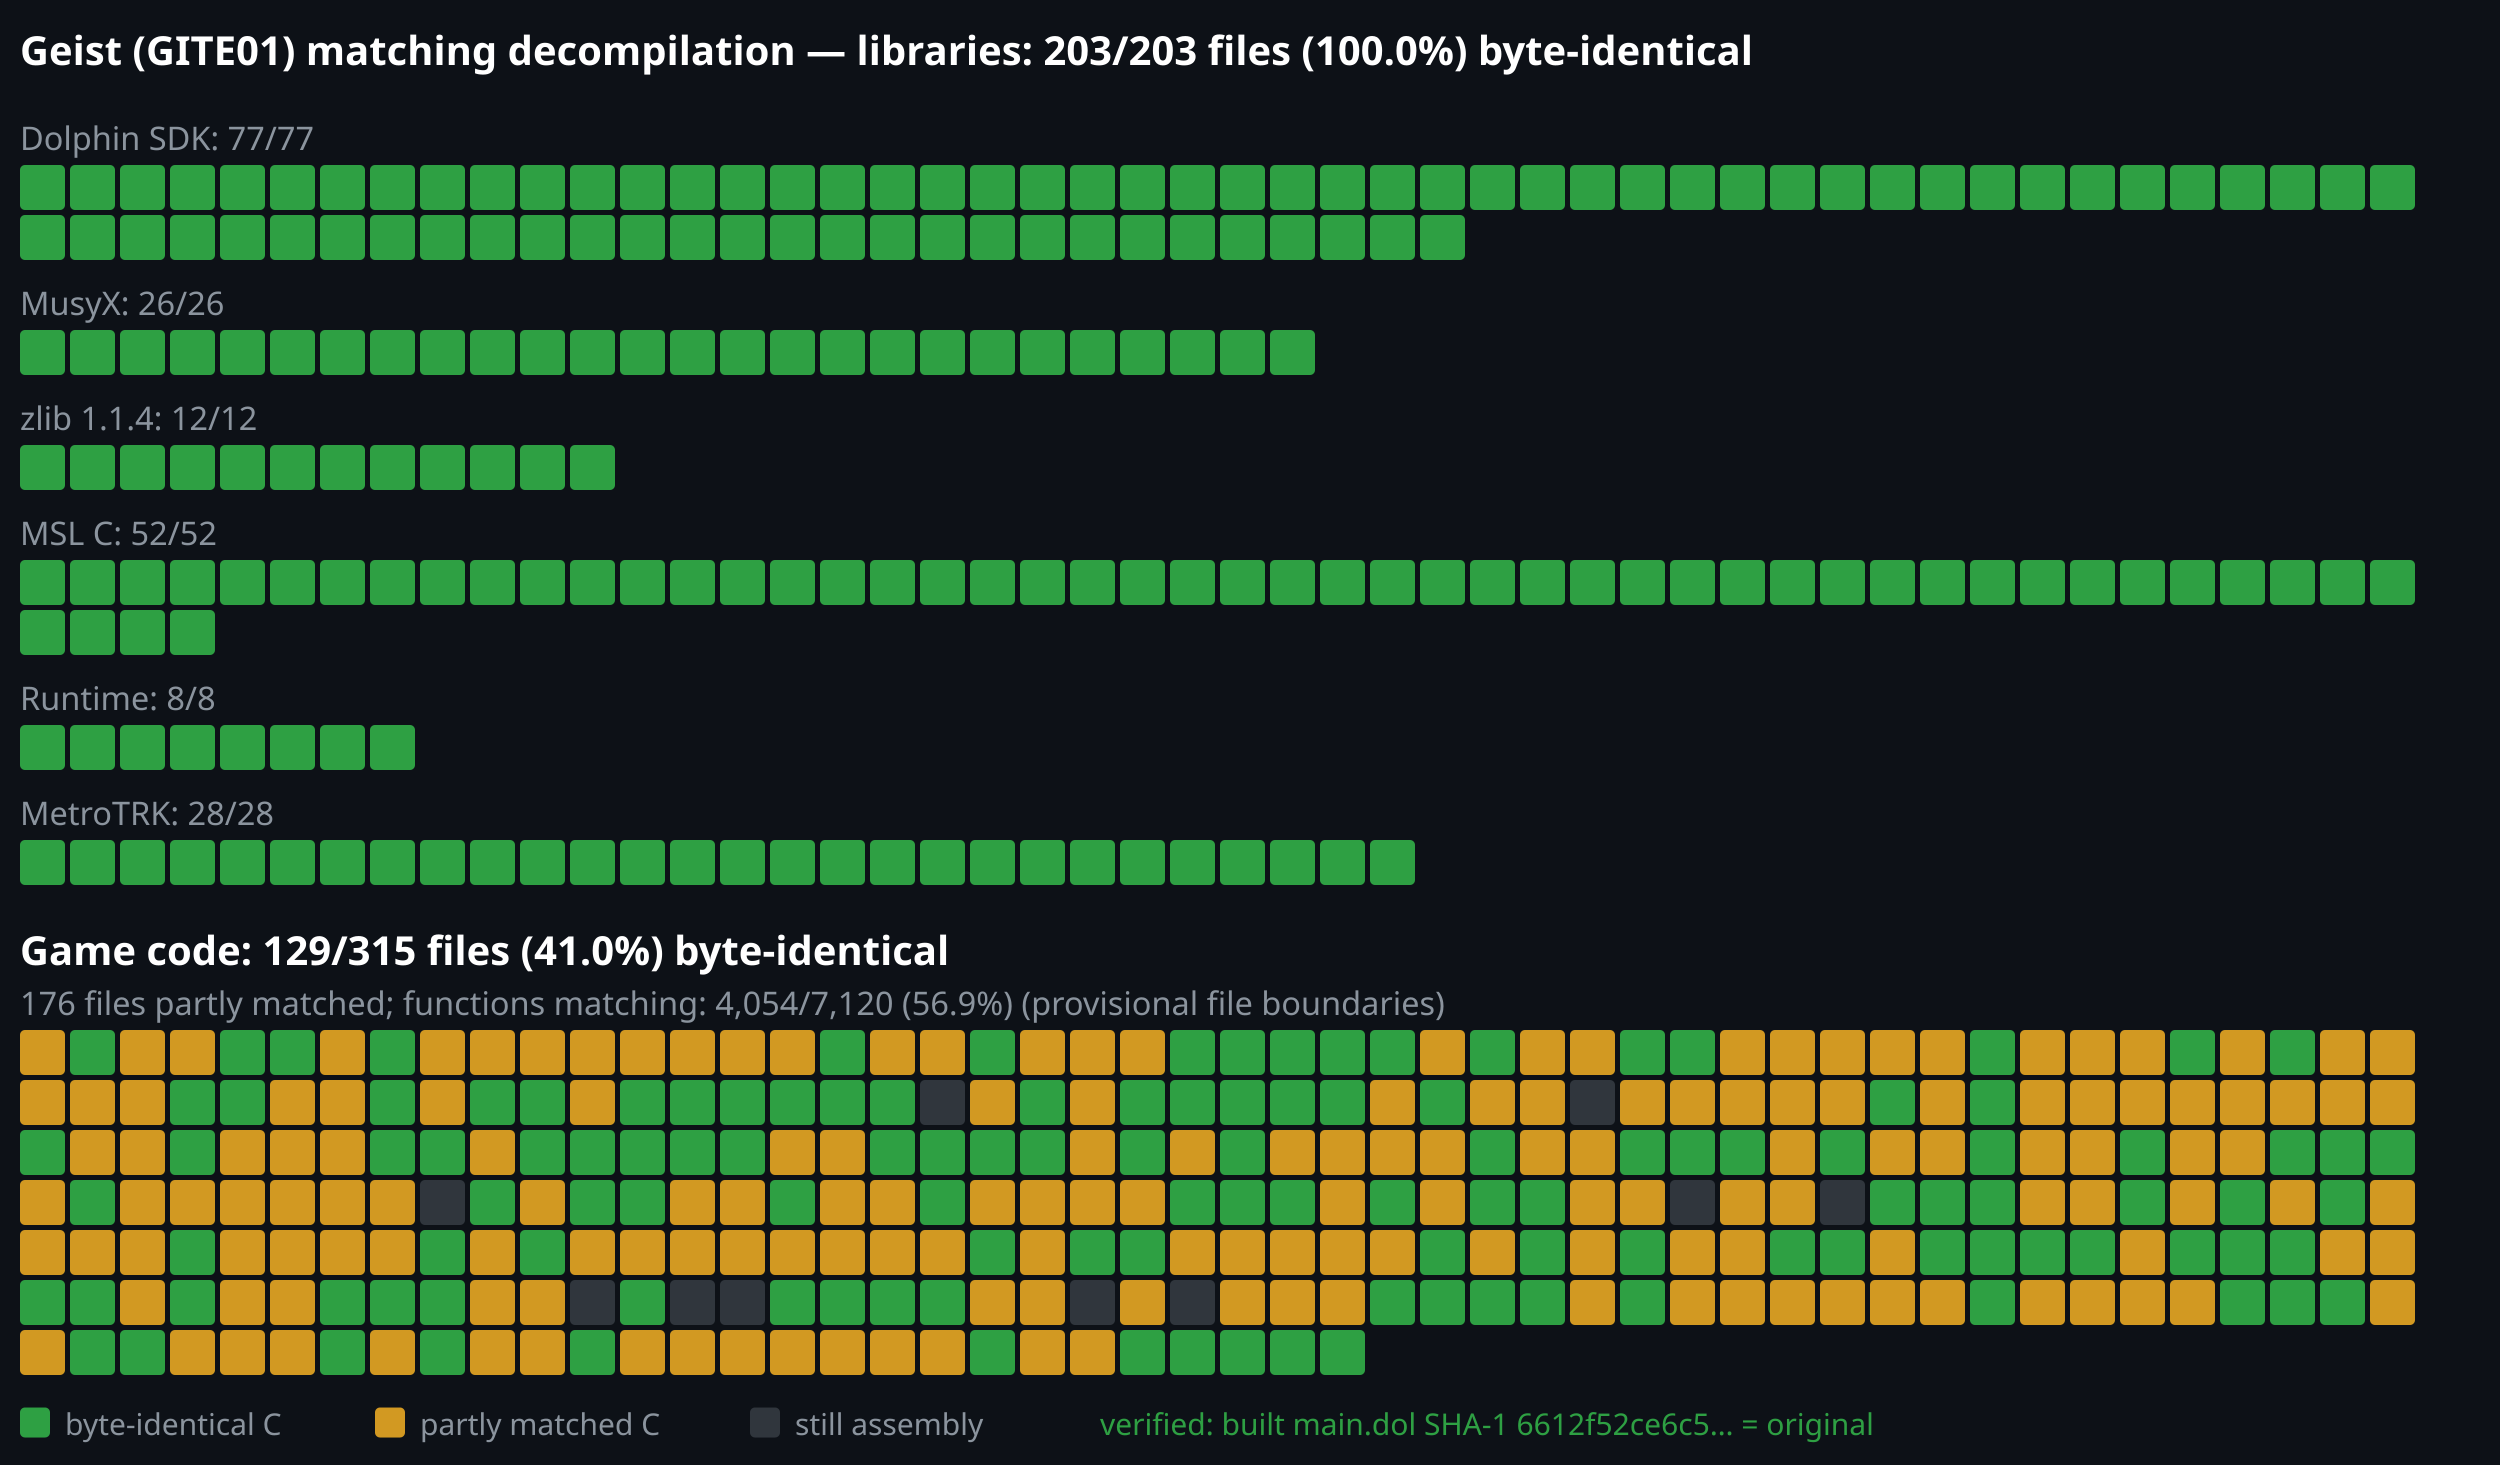
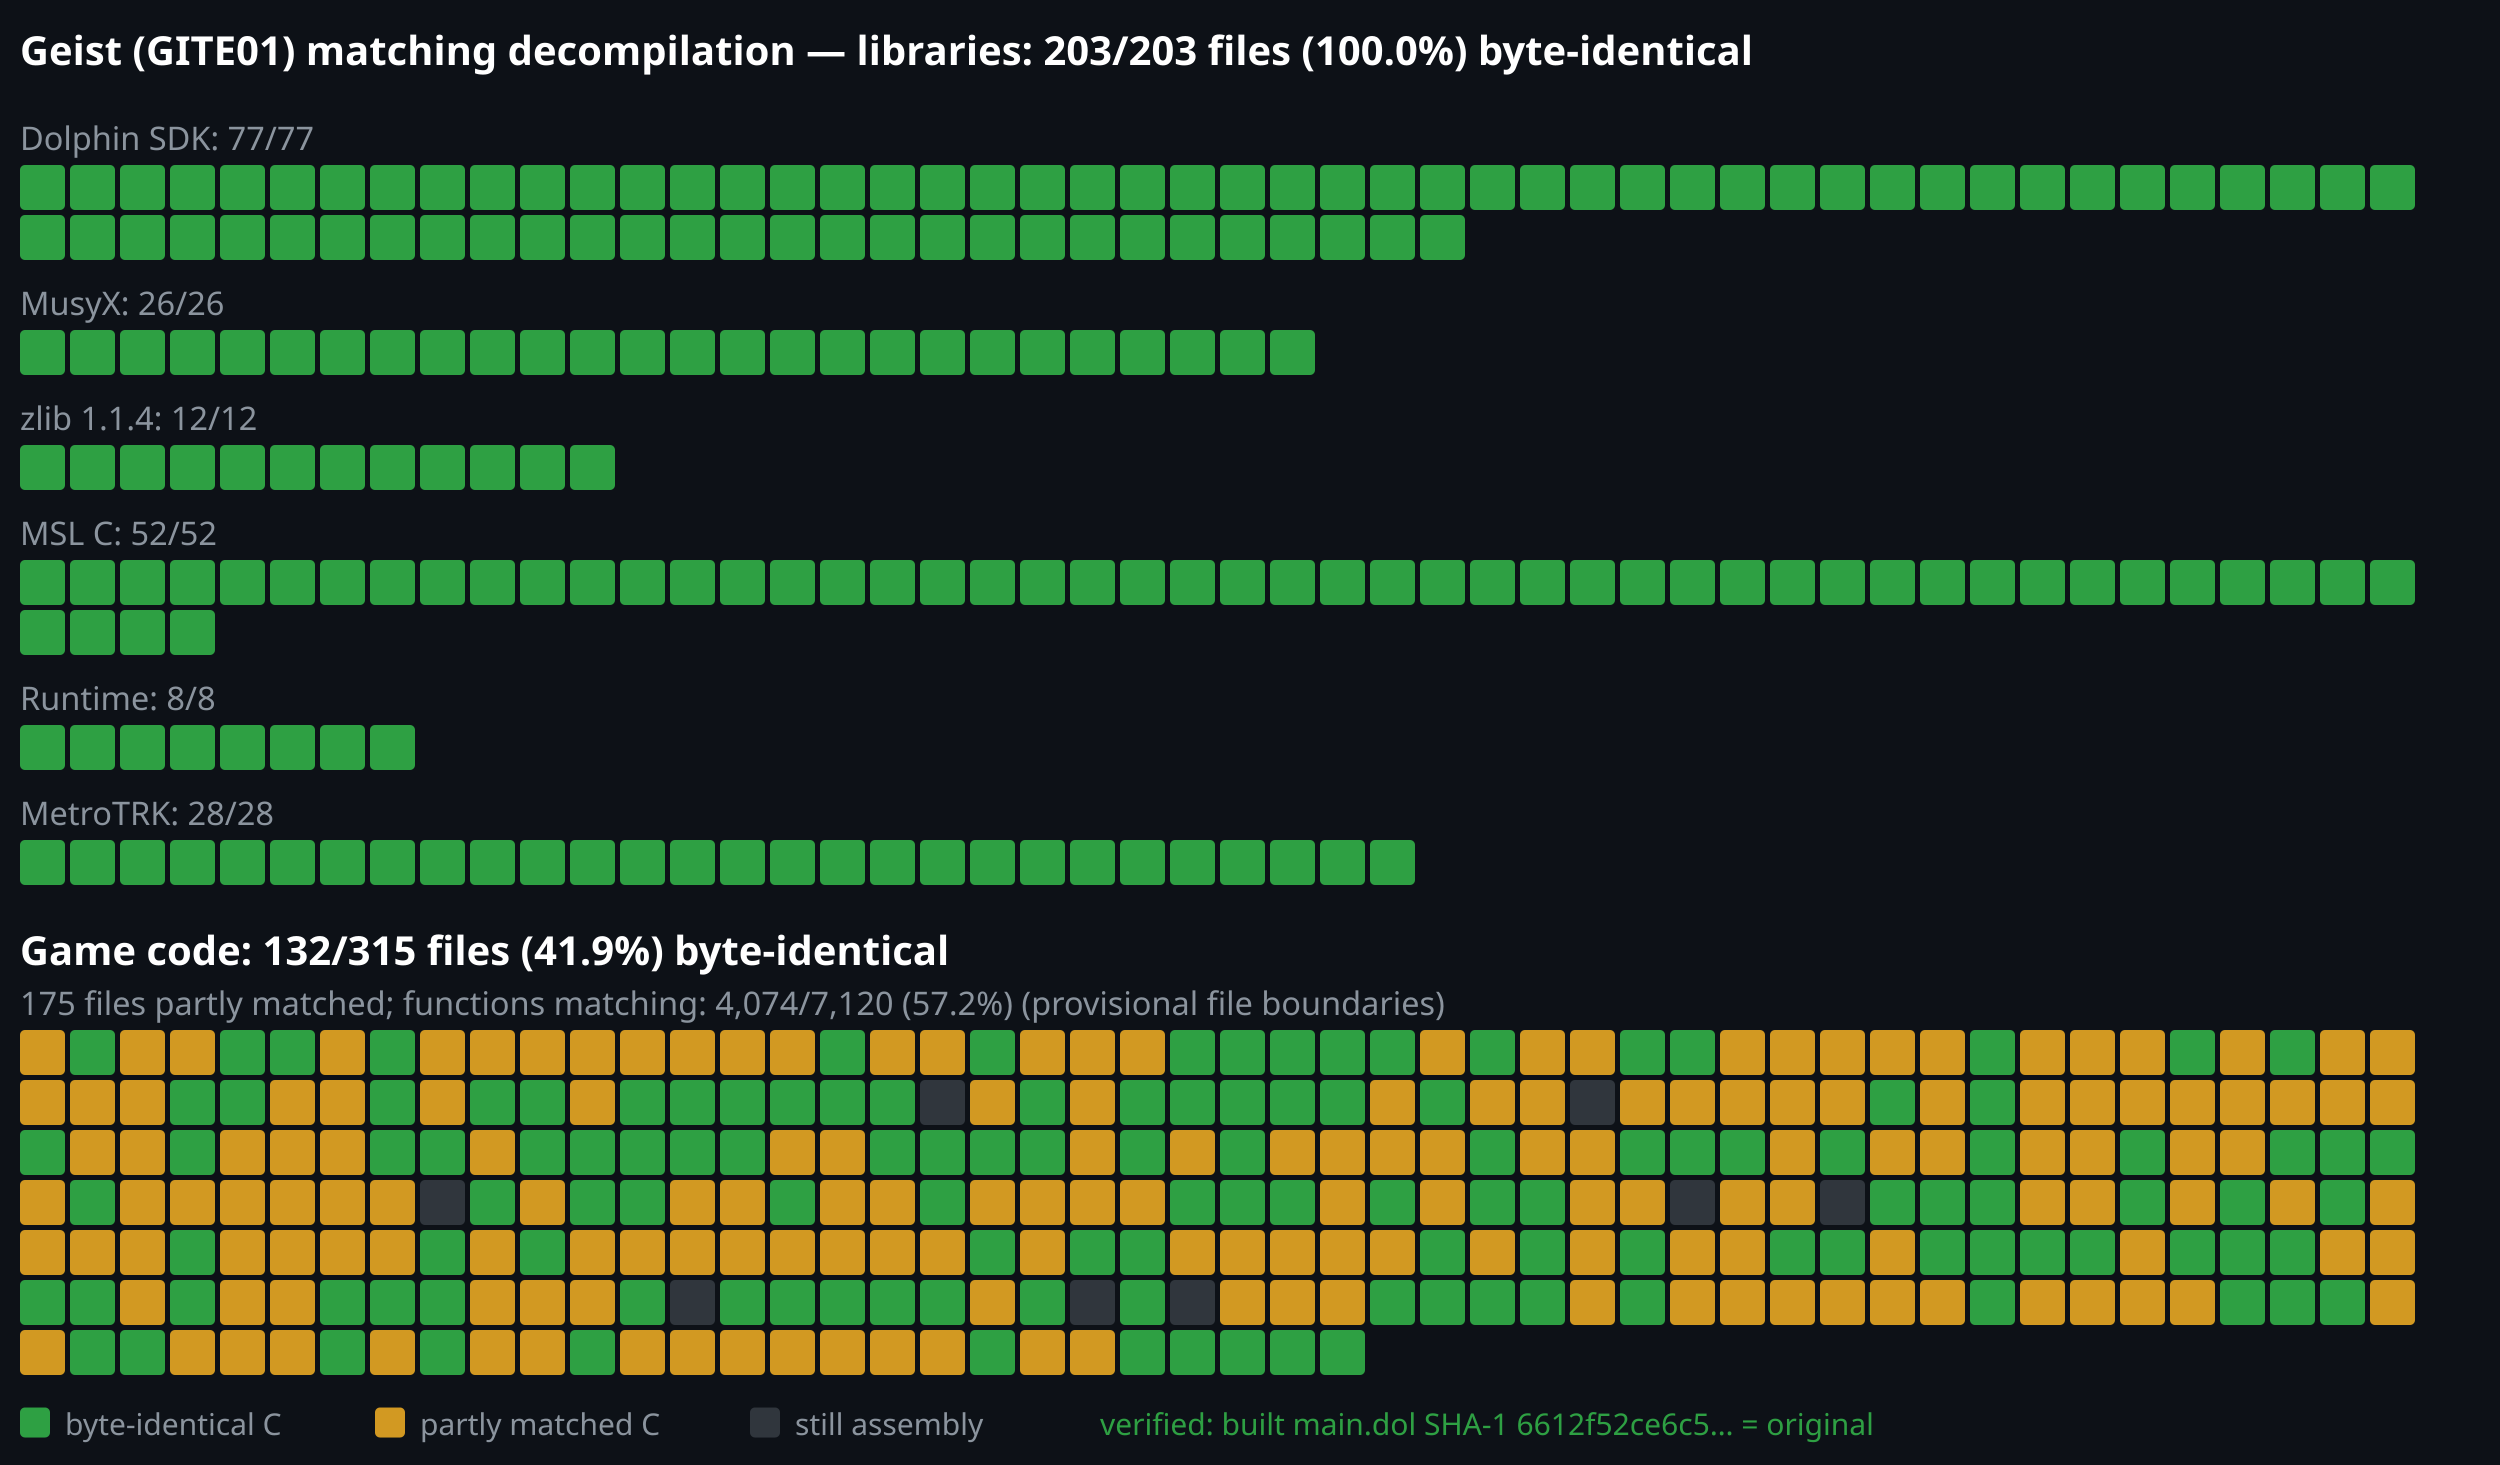
<svg xmlns="http://www.w3.org/2000/svg" viewBox="0 0 1000 586" width="1000" height="586">
  <rect width="1000" height="586" fill="#0d1117" />
  <text x="8" y="26" font-family="sans-serif" font-size="16" font-weight="bold" fill="#ffffff">Geist (GITE01) matching decompilation — libraries: 203/203 files (100.0%) byte-identical</text>
  <text x="8" y="60" font-family="sans-serif" font-size="13" font-weight="normal" fill="#8b949e">Dolphin SDK: 77/77</text>
  <rect x="8" y="66" width="18" height="18" rx="2" fill="#2ea043" />
  <rect x="28" y="66" width="18" height="18" rx="2" fill="#2ea043" />
  <rect x="48" y="66" width="18" height="18" rx="2" fill="#2ea043" />
  <rect x="68" y="66" width="18" height="18" rx="2" fill="#2ea043" />
  <rect x="88" y="66" width="18" height="18" rx="2" fill="#2ea043" />
  <rect x="108" y="66" width="18" height="18" rx="2" fill="#2ea043" />
  <rect x="128" y="66" width="18" height="18" rx="2" fill="#2ea043" />
  <rect x="148" y="66" width="18" height="18" rx="2" fill="#2ea043" />
  <rect x="168" y="66" width="18" height="18" rx="2" fill="#2ea043" />
  <rect x="188" y="66" width="18" height="18" rx="2" fill="#2ea043" />
  <rect x="208" y="66" width="18" height="18" rx="2" fill="#2ea043" />
  <rect x="228" y="66" width="18" height="18" rx="2" fill="#2ea043" />
  <rect x="248" y="66" width="18" height="18" rx="2" fill="#2ea043" />
  <rect x="268" y="66" width="18" height="18" rx="2" fill="#2ea043" />
  <rect x="288" y="66" width="18" height="18" rx="2" fill="#2ea043" />
  <rect x="308" y="66" width="18" height="18" rx="2" fill="#2ea043" />
  <rect x="328" y="66" width="18" height="18" rx="2" fill="#2ea043" />
  <rect x="348" y="66" width="18" height="18" rx="2" fill="#2ea043" />
  <rect x="368" y="66" width="18" height="18" rx="2" fill="#2ea043" />
  <rect x="388" y="66" width="18" height="18" rx="2" fill="#2ea043" />
  <rect x="408" y="66" width="18" height="18" rx="2" fill="#2ea043" />
  <rect x="428" y="66" width="18" height="18" rx="2" fill="#2ea043" />
  <rect x="448" y="66" width="18" height="18" rx="2" fill="#2ea043" />
  <rect x="468" y="66" width="18" height="18" rx="2" fill="#2ea043" />
  <rect x="488" y="66" width="18" height="18" rx="2" fill="#2ea043" />
  <rect x="508" y="66" width="18" height="18" rx="2" fill="#2ea043" />
  <rect x="528" y="66" width="18" height="18" rx="2" fill="#2ea043" />
  <rect x="548" y="66" width="18" height="18" rx="2" fill="#2ea043" />
  <rect x="568" y="66" width="18" height="18" rx="2" fill="#2ea043" />
  <rect x="588" y="66" width="18" height="18" rx="2" fill="#2ea043" />
  <rect x="608" y="66" width="18" height="18" rx="2" fill="#2ea043" />
  <rect x="628" y="66" width="18" height="18" rx="2" fill="#2ea043" />
  <rect x="648" y="66" width="18" height="18" rx="2" fill="#2ea043" />
  <rect x="668" y="66" width="18" height="18" rx="2" fill="#2ea043" />
  <rect x="688" y="66" width="18" height="18" rx="2" fill="#2ea043" />
  <rect x="708" y="66" width="18" height="18" rx="2" fill="#2ea043" />
  <rect x="728" y="66" width="18" height="18" rx="2" fill="#2ea043" />
  <rect x="748" y="66" width="18" height="18" rx="2" fill="#2ea043" />
  <rect x="768" y="66" width="18" height="18" rx="2" fill="#2ea043" />
  <rect x="788" y="66" width="18" height="18" rx="2" fill="#2ea043" />
  <rect x="808" y="66" width="18" height="18" rx="2" fill="#2ea043" />
  <rect x="828" y="66" width="18" height="18" rx="2" fill="#2ea043" />
  <rect x="848" y="66" width="18" height="18" rx="2" fill="#2ea043" />
  <rect x="868" y="66" width="18" height="18" rx="2" fill="#2ea043" />
  <rect x="888" y="66" width="18" height="18" rx="2" fill="#2ea043" />
  <rect x="908" y="66" width="18" height="18" rx="2" fill="#2ea043" />
  <rect x="928" y="66" width="18" height="18" rx="2" fill="#2ea043" />
  <rect x="948" y="66" width="18" height="18" rx="2" fill="#2ea043" />
  <rect x="8" y="86" width="18" height="18" rx="2" fill="#2ea043" />
  <rect x="28" y="86" width="18" height="18" rx="2" fill="#2ea043" />
  <rect x="48" y="86" width="18" height="18" rx="2" fill="#2ea043" />
  <rect x="68" y="86" width="18" height="18" rx="2" fill="#2ea043" />
  <rect x="88" y="86" width="18" height="18" rx="2" fill="#2ea043" />
  <rect x="108" y="86" width="18" height="18" rx="2" fill="#2ea043" />
  <rect x="128" y="86" width="18" height="18" rx="2" fill="#2ea043" />
  <rect x="148" y="86" width="18" height="18" rx="2" fill="#2ea043" />
  <rect x="168" y="86" width="18" height="18" rx="2" fill="#2ea043" />
  <rect x="188" y="86" width="18" height="18" rx="2" fill="#2ea043" />
  <rect x="208" y="86" width="18" height="18" rx="2" fill="#2ea043" />
  <rect x="228" y="86" width="18" height="18" rx="2" fill="#2ea043" />
  <rect x="248" y="86" width="18" height="18" rx="2" fill="#2ea043" />
  <rect x="268" y="86" width="18" height="18" rx="2" fill="#2ea043" />
  <rect x="288" y="86" width="18" height="18" rx="2" fill="#2ea043" />
  <rect x="308" y="86" width="18" height="18" rx="2" fill="#2ea043" />
  <rect x="328" y="86" width="18" height="18" rx="2" fill="#2ea043" />
  <rect x="348" y="86" width="18" height="18" rx="2" fill="#2ea043" />
  <rect x="368" y="86" width="18" height="18" rx="2" fill="#2ea043" />
  <rect x="388" y="86" width="18" height="18" rx="2" fill="#2ea043" />
  <rect x="408" y="86" width="18" height="18" rx="2" fill="#2ea043" />
  <rect x="428" y="86" width="18" height="18" rx="2" fill="#2ea043" />
  <rect x="448" y="86" width="18" height="18" rx="2" fill="#2ea043" />
  <rect x="468" y="86" width="18" height="18" rx="2" fill="#2ea043" />
  <rect x="488" y="86" width="18" height="18" rx="2" fill="#2ea043" />
  <rect x="508" y="86" width="18" height="18" rx="2" fill="#2ea043" />
  <rect x="528" y="86" width="18" height="18" rx="2" fill="#2ea043" />
  <rect x="548" y="86" width="18" height="18" rx="2" fill="#2ea043" />
  <rect x="568" y="86" width="18" height="18" rx="2" fill="#2ea043" />
  <text x="8" y="126" font-family="sans-serif" font-size="13" font-weight="normal" fill="#8b949e">MusyX: 26/26</text>
  <rect x="8" y="132" width="18" height="18" rx="2" fill="#2ea043" />
  <rect x="28" y="132" width="18" height="18" rx="2" fill="#2ea043" />
  <rect x="48" y="132" width="18" height="18" rx="2" fill="#2ea043" />
  <rect x="68" y="132" width="18" height="18" rx="2" fill="#2ea043" />
  <rect x="88" y="132" width="18" height="18" rx="2" fill="#2ea043" />
  <rect x="108" y="132" width="18" height="18" rx="2" fill="#2ea043" />
  <rect x="128" y="132" width="18" height="18" rx="2" fill="#2ea043" />
  <rect x="148" y="132" width="18" height="18" rx="2" fill="#2ea043" />
  <rect x="168" y="132" width="18" height="18" rx="2" fill="#2ea043" />
  <rect x="188" y="132" width="18" height="18" rx="2" fill="#2ea043" />
  <rect x="208" y="132" width="18" height="18" rx="2" fill="#2ea043" />
  <rect x="228" y="132" width="18" height="18" rx="2" fill="#2ea043" />
  <rect x="248" y="132" width="18" height="18" rx="2" fill="#2ea043" />
  <rect x="268" y="132" width="18" height="18" rx="2" fill="#2ea043" />
  <rect x="288" y="132" width="18" height="18" rx="2" fill="#2ea043" />
  <rect x="308" y="132" width="18" height="18" rx="2" fill="#2ea043" />
  <rect x="328" y="132" width="18" height="18" rx="2" fill="#2ea043" />
  <rect x="348" y="132" width="18" height="18" rx="2" fill="#2ea043" />
  <rect x="368" y="132" width="18" height="18" rx="2" fill="#2ea043" />
  <rect x="388" y="132" width="18" height="18" rx="2" fill="#2ea043" />
  <rect x="408" y="132" width="18" height="18" rx="2" fill="#2ea043" />
  <rect x="428" y="132" width="18" height="18" rx="2" fill="#2ea043" />
  <rect x="448" y="132" width="18" height="18" rx="2" fill="#2ea043" />
  <rect x="468" y="132" width="18" height="18" rx="2" fill="#2ea043" />
  <rect x="488" y="132" width="18" height="18" rx="2" fill="#2ea043" />
  <rect x="508" y="132" width="18" height="18" rx="2" fill="#2ea043" />
  <text x="8" y="172" font-family="sans-serif" font-size="13" font-weight="normal" fill="#8b949e">zlib 1.1.4: 12/12</text>
  <rect x="8" y="178" width="18" height="18" rx="2" fill="#2ea043" />
  <rect x="28" y="178" width="18" height="18" rx="2" fill="#2ea043" />
  <rect x="48" y="178" width="18" height="18" rx="2" fill="#2ea043" />
  <rect x="68" y="178" width="18" height="18" rx="2" fill="#2ea043" />
  <rect x="88" y="178" width="18" height="18" rx="2" fill="#2ea043" />
  <rect x="108" y="178" width="18" height="18" rx="2" fill="#2ea043" />
  <rect x="128" y="178" width="18" height="18" rx="2" fill="#2ea043" />
  <rect x="148" y="178" width="18" height="18" rx="2" fill="#2ea043" />
  <rect x="168" y="178" width="18" height="18" rx="2" fill="#2ea043" />
  <rect x="188" y="178" width="18" height="18" rx="2" fill="#2ea043" />
  <rect x="208" y="178" width="18" height="18" rx="2" fill="#2ea043" />
  <rect x="228" y="178" width="18" height="18" rx="2" fill="#2ea043" />
  <text x="8" y="218" font-family="sans-serif" font-size="13" font-weight="normal" fill="#8b949e">MSL C: 52/52</text>
  <rect x="8" y="224" width="18" height="18" rx="2" fill="#2ea043" />
  <rect x="28" y="224" width="18" height="18" rx="2" fill="#2ea043" />
  <rect x="48" y="224" width="18" height="18" rx="2" fill="#2ea043" />
  <rect x="68" y="224" width="18" height="18" rx="2" fill="#2ea043" />
  <rect x="88" y="224" width="18" height="18" rx="2" fill="#2ea043" />
  <rect x="108" y="224" width="18" height="18" rx="2" fill="#2ea043" />
  <rect x="128" y="224" width="18" height="18" rx="2" fill="#2ea043" />
  <rect x="148" y="224" width="18" height="18" rx="2" fill="#2ea043" />
  <rect x="168" y="224" width="18" height="18" rx="2" fill="#2ea043" />
  <rect x="188" y="224" width="18" height="18" rx="2" fill="#2ea043" />
  <rect x="208" y="224" width="18" height="18" rx="2" fill="#2ea043" />
  <rect x="228" y="224" width="18" height="18" rx="2" fill="#2ea043" />
  <rect x="248" y="224" width="18" height="18" rx="2" fill="#2ea043" />
  <rect x="268" y="224" width="18" height="18" rx="2" fill="#2ea043" />
  <rect x="288" y="224" width="18" height="18" rx="2" fill="#2ea043" />
  <rect x="308" y="224" width="18" height="18" rx="2" fill="#2ea043" />
  <rect x="328" y="224" width="18" height="18" rx="2" fill="#2ea043" />
  <rect x="348" y="224" width="18" height="18" rx="2" fill="#2ea043" />
  <rect x="368" y="224" width="18" height="18" rx="2" fill="#2ea043" />
  <rect x="388" y="224" width="18" height="18" rx="2" fill="#2ea043" />
  <rect x="408" y="224" width="18" height="18" rx="2" fill="#2ea043" />
  <rect x="428" y="224" width="18" height="18" rx="2" fill="#2ea043" />
  <rect x="448" y="224" width="18" height="18" rx="2" fill="#2ea043" />
  <rect x="468" y="224" width="18" height="18" rx="2" fill="#2ea043" />
  <rect x="488" y="224" width="18" height="18" rx="2" fill="#2ea043" />
  <rect x="508" y="224" width="18" height="18" rx="2" fill="#2ea043" />
  <rect x="528" y="224" width="18" height="18" rx="2" fill="#2ea043" />
  <rect x="548" y="224" width="18" height="18" rx="2" fill="#2ea043" />
  <rect x="568" y="224" width="18" height="18" rx="2" fill="#2ea043" />
  <rect x="588" y="224" width="18" height="18" rx="2" fill="#2ea043" />
  <rect x="608" y="224" width="18" height="18" rx="2" fill="#2ea043" />
  <rect x="628" y="224" width="18" height="18" rx="2" fill="#2ea043" />
  <rect x="648" y="224" width="18" height="18" rx="2" fill="#2ea043" />
  <rect x="668" y="224" width="18" height="18" rx="2" fill="#2ea043" />
  <rect x="688" y="224" width="18" height="18" rx="2" fill="#2ea043" />
  <rect x="708" y="224" width="18" height="18" rx="2" fill="#2ea043" />
  <rect x="728" y="224" width="18" height="18" rx="2" fill="#2ea043" />
  <rect x="748" y="224" width="18" height="18" rx="2" fill="#2ea043" />
  <rect x="768" y="224" width="18" height="18" rx="2" fill="#2ea043" />
  <rect x="788" y="224" width="18" height="18" rx="2" fill="#2ea043" />
  <rect x="808" y="224" width="18" height="18" rx="2" fill="#2ea043" />
  <rect x="828" y="224" width="18" height="18" rx="2" fill="#2ea043" />
  <rect x="848" y="224" width="18" height="18" rx="2" fill="#2ea043" />
  <rect x="868" y="224" width="18" height="18" rx="2" fill="#2ea043" />
  <rect x="888" y="224" width="18" height="18" rx="2" fill="#2ea043" />
  <rect x="908" y="224" width="18" height="18" rx="2" fill="#2ea043" />
  <rect x="928" y="224" width="18" height="18" rx="2" fill="#2ea043" />
  <rect x="948" y="224" width="18" height="18" rx="2" fill="#2ea043" />
  <rect x="8" y="244" width="18" height="18" rx="2" fill="#2ea043" />
  <rect x="28" y="244" width="18" height="18" rx="2" fill="#2ea043" />
  <rect x="48" y="244" width="18" height="18" rx="2" fill="#2ea043" />
  <rect x="68" y="244" width="18" height="18" rx="2" fill="#2ea043" />
  <text x="8" y="284" font-family="sans-serif" font-size="13" font-weight="normal" fill="#8b949e">Runtime: 8/8</text>
  <rect x="8" y="290" width="18" height="18" rx="2" fill="#2ea043" />
  <rect x="28" y="290" width="18" height="18" rx="2" fill="#2ea043" />
  <rect x="48" y="290" width="18" height="18" rx="2" fill="#2ea043" />
  <rect x="68" y="290" width="18" height="18" rx="2" fill="#2ea043" />
  <rect x="88" y="290" width="18" height="18" rx="2" fill="#2ea043" />
  <rect x="108" y="290" width="18" height="18" rx="2" fill="#2ea043" />
  <rect x="128" y="290" width="18" height="18" rx="2" fill="#2ea043" />
  <rect x="148" y="290" width="18" height="18" rx="2" fill="#2ea043" />
  <text x="8" y="330" font-family="sans-serif" font-size="13" font-weight="normal" fill="#8b949e">MetroTRK: 28/28</text>
  <rect x="8" y="336" width="18" height="18" rx="2" fill="#2ea043" />
  <rect x="28" y="336" width="18" height="18" rx="2" fill="#2ea043" />
  <rect x="48" y="336" width="18" height="18" rx="2" fill="#2ea043" />
  <rect x="68" y="336" width="18" height="18" rx="2" fill="#2ea043" />
  <rect x="88" y="336" width="18" height="18" rx="2" fill="#2ea043" />
  <rect x="108" y="336" width="18" height="18" rx="2" fill="#2ea043" />
  <rect x="128" y="336" width="18" height="18" rx="2" fill="#2ea043" />
  <rect x="148" y="336" width="18" height="18" rx="2" fill="#2ea043" />
  <rect x="168" y="336" width="18" height="18" rx="2" fill="#2ea043" />
  <rect x="188" y="336" width="18" height="18" rx="2" fill="#2ea043" />
  <rect x="208" y="336" width="18" height="18" rx="2" fill="#2ea043" />
  <rect x="228" y="336" width="18" height="18" rx="2" fill="#2ea043" />
  <rect x="248" y="336" width="18" height="18" rx="2" fill="#2ea043" />
  <rect x="268" y="336" width="18" height="18" rx="2" fill="#2ea043" />
  <rect x="288" y="336" width="18" height="18" rx="2" fill="#2ea043" />
  <rect x="308" y="336" width="18" height="18" rx="2" fill="#2ea043" />
  <rect x="328" y="336" width="18" height="18" rx="2" fill="#2ea043" />
  <rect x="348" y="336" width="18" height="18" rx="2" fill="#2ea043" />
  <rect x="368" y="336" width="18" height="18" rx="2" fill="#2ea043" />
  <rect x="388" y="336" width="18" height="18" rx="2" fill="#2ea043" />
  <rect x="408" y="336" width="18" height="18" rx="2" fill="#2ea043" />
  <rect x="428" y="336" width="18" height="18" rx="2" fill="#2ea043" />
  <rect x="448" y="336" width="18" height="18" rx="2" fill="#2ea043" />
  <rect x="468" y="336" width="18" height="18" rx="2" fill="#2ea043" />
  <rect x="488" y="336" width="18" height="18" rx="2" fill="#2ea043" />
  <rect x="508" y="336" width="18" height="18" rx="2" fill="#2ea043" />
  <rect x="528" y="336" width="18" height="18" rx="2" fill="#2ea043" />
  <rect x="548" y="336" width="18" height="18" rx="2" fill="#2ea043" />
-   <text x="8" y="386" font-family="sans-serif" font-size="16" font-weight="bold" fill="#ffffff">Game code: 129/315 files (41.0%) byte-identical</text>
-   <text x="8" y="406" font-family="sans-serif" font-size="13" font-weight="normal" fill="#8b949e">176 files partly matched; functions matching: 4,054/7,120 (56.9%) (provisional file boundaries)</text>
+   <text x="8" y="386" font-family="sans-serif" font-size="16" font-weight="bold" fill="#ffffff">Game code: 132/315 files (41.9%) byte-identical</text>
+   <text x="8" y="406" font-family="sans-serif" font-size="13" font-weight="normal" fill="#8b949e">175 files partly matched; functions matching: 4,074/7,120 (57.2%) (provisional file boundaries)</text>
  <rect x="8" y="412" width="18" height="18" rx="2" fill="#d29922" />
  <rect x="28" y="412" width="18" height="18" rx="2" fill="#2ea043" />
  <rect x="48" y="412" width="18" height="18" rx="2" fill="#d29922" />
  <rect x="68" y="412" width="18" height="18" rx="2" fill="#d29922" />
  <rect x="88" y="412" width="18" height="18" rx="2" fill="#2ea043" />
  <rect x="108" y="412" width="18" height="18" rx="2" fill="#2ea043" />
  <rect x="128" y="412" width="18" height="18" rx="2" fill="#d29922" />
  <rect x="148" y="412" width="18" height="18" rx="2" fill="#2ea043" />
  <rect x="168" y="412" width="18" height="18" rx="2" fill="#d29922" />
  <rect x="188" y="412" width="18" height="18" rx="2" fill="#d29922" />
  <rect x="208" y="412" width="18" height="18" rx="2" fill="#d29922" />
  <rect x="228" y="412" width="18" height="18" rx="2" fill="#d29922" />
  <rect x="248" y="412" width="18" height="18" rx="2" fill="#d29922" />
  <rect x="268" y="412" width="18" height="18" rx="2" fill="#d29922" />
  <rect x="288" y="412" width="18" height="18" rx="2" fill="#d29922" />
  <rect x="308" y="412" width="18" height="18" rx="2" fill="#d29922" />
  <rect x="328" y="412" width="18" height="18" rx="2" fill="#2ea043" />
  <rect x="348" y="412" width="18" height="18" rx="2" fill="#d29922" />
  <rect x="368" y="412" width="18" height="18" rx="2" fill="#d29922" />
  <rect x="388" y="412" width="18" height="18" rx="2" fill="#2ea043" />
  <rect x="408" y="412" width="18" height="18" rx="2" fill="#d29922" />
  <rect x="428" y="412" width="18" height="18" rx="2" fill="#d29922" />
  <rect x="448" y="412" width="18" height="18" rx="2" fill="#d29922" />
  <rect x="468" y="412" width="18" height="18" rx="2" fill="#2ea043" />
  <rect x="488" y="412" width="18" height="18" rx="2" fill="#2ea043" />
  <rect x="508" y="412" width="18" height="18" rx="2" fill="#2ea043" />
  <rect x="528" y="412" width="18" height="18" rx="2" fill="#2ea043" />
  <rect x="548" y="412" width="18" height="18" rx="2" fill="#2ea043" />
  <rect x="568" y="412" width="18" height="18" rx="2" fill="#d29922" />
  <rect x="588" y="412" width="18" height="18" rx="2" fill="#2ea043" />
  <rect x="608" y="412" width="18" height="18" rx="2" fill="#d29922" />
  <rect x="628" y="412" width="18" height="18" rx="2" fill="#d29922" />
  <rect x="648" y="412" width="18" height="18" rx="2" fill="#2ea043" />
  <rect x="668" y="412" width="18" height="18" rx="2" fill="#2ea043" />
  <rect x="688" y="412" width="18" height="18" rx="2" fill="#d29922" />
  <rect x="708" y="412" width="18" height="18" rx="2" fill="#d29922" />
  <rect x="728" y="412" width="18" height="18" rx="2" fill="#d29922" />
  <rect x="748" y="412" width="18" height="18" rx="2" fill="#d29922" />
  <rect x="768" y="412" width="18" height="18" rx="2" fill="#d29922" />
  <rect x="788" y="412" width="18" height="18" rx="2" fill="#2ea043" />
  <rect x="808" y="412" width="18" height="18" rx="2" fill="#d29922" />
  <rect x="828" y="412" width="18" height="18" rx="2" fill="#d29922" />
  <rect x="848" y="412" width="18" height="18" rx="2" fill="#d29922" />
  <rect x="868" y="412" width="18" height="18" rx="2" fill="#2ea043" />
  <rect x="888" y="412" width="18" height="18" rx="2" fill="#d29922" />
  <rect x="908" y="412" width="18" height="18" rx="2" fill="#2ea043" />
  <rect x="928" y="412" width="18" height="18" rx="2" fill="#d29922" />
  <rect x="948" y="412" width="18" height="18" rx="2" fill="#d29922" />
  <rect x="8" y="432" width="18" height="18" rx="2" fill="#d29922" />
  <rect x="28" y="432" width="18" height="18" rx="2" fill="#d29922" />
  <rect x="48" y="432" width="18" height="18" rx="2" fill="#d29922" />
  <rect x="68" y="432" width="18" height="18" rx="2" fill="#2ea043" />
  <rect x="88" y="432" width="18" height="18" rx="2" fill="#2ea043" />
  <rect x="108" y="432" width="18" height="18" rx="2" fill="#d29922" />
  <rect x="128" y="432" width="18" height="18" rx="2" fill="#d29922" />
  <rect x="148" y="432" width="18" height="18" rx="2" fill="#2ea043" />
  <rect x="168" y="432" width="18" height="18" rx="2" fill="#d29922" />
  <rect x="188" y="432" width="18" height="18" rx="2" fill="#2ea043" />
  <rect x="208" y="432" width="18" height="18" rx="2" fill="#2ea043" />
  <rect x="228" y="432" width="18" height="18" rx="2" fill="#d29922" />
  <rect x="248" y="432" width="18" height="18" rx="2" fill="#2ea043" />
  <rect x="268" y="432" width="18" height="18" rx="2" fill="#2ea043" />
  <rect x="288" y="432" width="18" height="18" rx="2" fill="#2ea043" />
  <rect x="308" y="432" width="18" height="18" rx="2" fill="#2ea043" />
  <rect x="328" y="432" width="18" height="18" rx="2" fill="#2ea043" />
  <rect x="348" y="432" width="18" height="18" rx="2" fill="#2ea043" />
  <rect x="368" y="432" width="18" height="18" rx="2" fill="#30363d" />
  <rect x="388" y="432" width="18" height="18" rx="2" fill="#d29922" />
  <rect x="408" y="432" width="18" height="18" rx="2" fill="#2ea043" />
  <rect x="428" y="432" width="18" height="18" rx="2" fill="#d29922" />
  <rect x="448" y="432" width="18" height="18" rx="2" fill="#2ea043" />
  <rect x="468" y="432" width="18" height="18" rx="2" fill="#2ea043" />
  <rect x="488" y="432" width="18" height="18" rx="2" fill="#2ea043" />
  <rect x="508" y="432" width="18" height="18" rx="2" fill="#2ea043" />
  <rect x="528" y="432" width="18" height="18" rx="2" fill="#2ea043" />
  <rect x="548" y="432" width="18" height="18" rx="2" fill="#d29922" />
  <rect x="568" y="432" width="18" height="18" rx="2" fill="#2ea043" />
  <rect x="588" y="432" width="18" height="18" rx="2" fill="#d29922" />
  <rect x="608" y="432" width="18" height="18" rx="2" fill="#d29922" />
  <rect x="628" y="432" width="18" height="18" rx="2" fill="#30363d" />
  <rect x="648" y="432" width="18" height="18" rx="2" fill="#d29922" />
  <rect x="668" y="432" width="18" height="18" rx="2" fill="#d29922" />
  <rect x="688" y="432" width="18" height="18" rx="2" fill="#d29922" />
  <rect x="708" y="432" width="18" height="18" rx="2" fill="#d29922" />
  <rect x="728" y="432" width="18" height="18" rx="2" fill="#d29922" />
  <rect x="748" y="432" width="18" height="18" rx="2" fill="#2ea043" />
  <rect x="768" y="432" width="18" height="18" rx="2" fill="#d29922" />
  <rect x="788" y="432" width="18" height="18" rx="2" fill="#2ea043" />
  <rect x="808" y="432" width="18" height="18" rx="2" fill="#d29922" />
  <rect x="828" y="432" width="18" height="18" rx="2" fill="#d29922" />
  <rect x="848" y="432" width="18" height="18" rx="2" fill="#d29922" />
  <rect x="868" y="432" width="18" height="18" rx="2" fill="#d29922" />
  <rect x="888" y="432" width="18" height="18" rx="2" fill="#d29922" />
  <rect x="908" y="432" width="18" height="18" rx="2" fill="#d29922" />
  <rect x="928" y="432" width="18" height="18" rx="2" fill="#d29922" />
  <rect x="948" y="432" width="18" height="18" rx="2" fill="#d29922" />
  <rect x="8" y="452" width="18" height="18" rx="2" fill="#2ea043" />
  <rect x="28" y="452" width="18" height="18" rx="2" fill="#d29922" />
  <rect x="48" y="452" width="18" height="18" rx="2" fill="#d29922" />
  <rect x="68" y="452" width="18" height="18" rx="2" fill="#2ea043" />
  <rect x="88" y="452" width="18" height="18" rx="2" fill="#d29922" />
  <rect x="108" y="452" width="18" height="18" rx="2" fill="#d29922" />
  <rect x="128" y="452" width="18" height="18" rx="2" fill="#d29922" />
  <rect x="148" y="452" width="18" height="18" rx="2" fill="#2ea043" />
  <rect x="168" y="452" width="18" height="18" rx="2" fill="#2ea043" />
  <rect x="188" y="452" width="18" height="18" rx="2" fill="#d29922" />
  <rect x="208" y="452" width="18" height="18" rx="2" fill="#2ea043" />
  <rect x="228" y="452" width="18" height="18" rx="2" fill="#2ea043" />
  <rect x="248" y="452" width="18" height="18" rx="2" fill="#2ea043" />
  <rect x="268" y="452" width="18" height="18" rx="2" fill="#2ea043" />
  <rect x="288" y="452" width="18" height="18" rx="2" fill="#2ea043" />
  <rect x="308" y="452" width="18" height="18" rx="2" fill="#d29922" />
  <rect x="328" y="452" width="18" height="18" rx="2" fill="#d29922" />
  <rect x="348" y="452" width="18" height="18" rx="2" fill="#2ea043" />
  <rect x="368" y="452" width="18" height="18" rx="2" fill="#2ea043" />
  <rect x="388" y="452" width="18" height="18" rx="2" fill="#2ea043" />
  <rect x="408" y="452" width="18" height="18" rx="2" fill="#2ea043" />
  <rect x="428" y="452" width="18" height="18" rx="2" fill="#d29922" />
  <rect x="448" y="452" width="18" height="18" rx="2" fill="#2ea043" />
  <rect x="468" y="452" width="18" height="18" rx="2" fill="#d29922" />
  <rect x="488" y="452" width="18" height="18" rx="2" fill="#2ea043" />
  <rect x="508" y="452" width="18" height="18" rx="2" fill="#d29922" />
  <rect x="528" y="452" width="18" height="18" rx="2" fill="#d29922" />
  <rect x="548" y="452" width="18" height="18" rx="2" fill="#d29922" />
  <rect x="568" y="452" width="18" height="18" rx="2" fill="#d29922" />
  <rect x="588" y="452" width="18" height="18" rx="2" fill="#2ea043" />
  <rect x="608" y="452" width="18" height="18" rx="2" fill="#d29922" />
  <rect x="628" y="452" width="18" height="18" rx="2" fill="#d29922" />
  <rect x="648" y="452" width="18" height="18" rx="2" fill="#2ea043" />
  <rect x="668" y="452" width="18" height="18" rx="2" fill="#2ea043" />
  <rect x="688" y="452" width="18" height="18" rx="2" fill="#2ea043" />
  <rect x="708" y="452" width="18" height="18" rx="2" fill="#d29922" />
  <rect x="728" y="452" width="18" height="18" rx="2" fill="#2ea043" />
  <rect x="748" y="452" width="18" height="18" rx="2" fill="#d29922" />
  <rect x="768" y="452" width="18" height="18" rx="2" fill="#d29922" />
  <rect x="788" y="452" width="18" height="18" rx="2" fill="#2ea043" />
  <rect x="808" y="452" width="18" height="18" rx="2" fill="#d29922" />
  <rect x="828" y="452" width="18" height="18" rx="2" fill="#d29922" />
  <rect x="848" y="452" width="18" height="18" rx="2" fill="#2ea043" />
  <rect x="868" y="452" width="18" height="18" rx="2" fill="#d29922" />
  <rect x="888" y="452" width="18" height="18" rx="2" fill="#d29922" />
  <rect x="908" y="452" width="18" height="18" rx="2" fill="#2ea043" />
  <rect x="928" y="452" width="18" height="18" rx="2" fill="#2ea043" />
  <rect x="948" y="452" width="18" height="18" rx="2" fill="#2ea043" />
  <rect x="8" y="472" width="18" height="18" rx="2" fill="#d29922" />
  <rect x="28" y="472" width="18" height="18" rx="2" fill="#2ea043" />
  <rect x="48" y="472" width="18" height="18" rx="2" fill="#d29922" />
  <rect x="68" y="472" width="18" height="18" rx="2" fill="#d29922" />
  <rect x="88" y="472" width="18" height="18" rx="2" fill="#d29922" />
  <rect x="108" y="472" width="18" height="18" rx="2" fill="#d29922" />
  <rect x="128" y="472" width="18" height="18" rx="2" fill="#d29922" />
  <rect x="148" y="472" width="18" height="18" rx="2" fill="#d29922" />
  <rect x="168" y="472" width="18" height="18" rx="2" fill="#30363d" />
  <rect x="188" y="472" width="18" height="18" rx="2" fill="#2ea043" />
  <rect x="208" y="472" width="18" height="18" rx="2" fill="#d29922" />
  <rect x="228" y="472" width="18" height="18" rx="2" fill="#2ea043" />
  <rect x="248" y="472" width="18" height="18" rx="2" fill="#2ea043" />
  <rect x="268" y="472" width="18" height="18" rx="2" fill="#d29922" />
  <rect x="288" y="472" width="18" height="18" rx="2" fill="#d29922" />
  <rect x="308" y="472" width="18" height="18" rx="2" fill="#2ea043" />
  <rect x="328" y="472" width="18" height="18" rx="2" fill="#d29922" />
  <rect x="348" y="472" width="18" height="18" rx="2" fill="#d29922" />
  <rect x="368" y="472" width="18" height="18" rx="2" fill="#2ea043" />
  <rect x="388" y="472" width="18" height="18" rx="2" fill="#d29922" />
  <rect x="408" y="472" width="18" height="18" rx="2" fill="#d29922" />
  <rect x="428" y="472" width="18" height="18" rx="2" fill="#d29922" />
  <rect x="448" y="472" width="18" height="18" rx="2" fill="#d29922" />
  <rect x="468" y="472" width="18" height="18" rx="2" fill="#2ea043" />
  <rect x="488" y="472" width="18" height="18" rx="2" fill="#2ea043" />
  <rect x="508" y="472" width="18" height="18" rx="2" fill="#2ea043" />
  <rect x="528" y="472" width="18" height="18" rx="2" fill="#d29922" />
  <rect x="548" y="472" width="18" height="18" rx="2" fill="#2ea043" />
  <rect x="568" y="472" width="18" height="18" rx="2" fill="#d29922" />
  <rect x="588" y="472" width="18" height="18" rx="2" fill="#2ea043" />
  <rect x="608" y="472" width="18" height="18" rx="2" fill="#2ea043" />
  <rect x="628" y="472" width="18" height="18" rx="2" fill="#d29922" />
  <rect x="648" y="472" width="18" height="18" rx="2" fill="#d29922" />
  <rect x="668" y="472" width="18" height="18" rx="2" fill="#30363d" />
  <rect x="688" y="472" width="18" height="18" rx="2" fill="#d29922" />
  <rect x="708" y="472" width="18" height="18" rx="2" fill="#d29922" />
  <rect x="728" y="472" width="18" height="18" rx="2" fill="#30363d" />
  <rect x="748" y="472" width="18" height="18" rx="2" fill="#2ea043" />
  <rect x="768" y="472" width="18" height="18" rx="2" fill="#2ea043" />
  <rect x="788" y="472" width="18" height="18" rx="2" fill="#2ea043" />
  <rect x="808" y="472" width="18" height="18" rx="2" fill="#d29922" />
  <rect x="828" y="472" width="18" height="18" rx="2" fill="#d29922" />
  <rect x="848" y="472" width="18" height="18" rx="2" fill="#2ea043" />
  <rect x="868" y="472" width="18" height="18" rx="2" fill="#d29922" />
  <rect x="888" y="472" width="18" height="18" rx="2" fill="#2ea043" />
  <rect x="908" y="472" width="18" height="18" rx="2" fill="#d29922" />
  <rect x="928" y="472" width="18" height="18" rx="2" fill="#2ea043" />
  <rect x="948" y="472" width="18" height="18" rx="2" fill="#d29922" />
  <rect x="8" y="492" width="18" height="18" rx="2" fill="#d29922" />
  <rect x="28" y="492" width="18" height="18" rx="2" fill="#d29922" />
  <rect x="48" y="492" width="18" height="18" rx="2" fill="#d29922" />
  <rect x="68" y="492" width="18" height="18" rx="2" fill="#2ea043" />
  <rect x="88" y="492" width="18" height="18" rx="2" fill="#d29922" />
  <rect x="108" y="492" width="18" height="18" rx="2" fill="#d29922" />
  <rect x="128" y="492" width="18" height="18" rx="2" fill="#d29922" />
  <rect x="148" y="492" width="18" height="18" rx="2" fill="#d29922" />
  <rect x="168" y="492" width="18" height="18" rx="2" fill="#2ea043" />
  <rect x="188" y="492" width="18" height="18" rx="2" fill="#d29922" />
  <rect x="208" y="492" width="18" height="18" rx="2" fill="#2ea043" />
  <rect x="228" y="492" width="18" height="18" rx="2" fill="#d29922" />
  <rect x="248" y="492" width="18" height="18" rx="2" fill="#d29922" />
  <rect x="268" y="492" width="18" height="18" rx="2" fill="#d29922" />
  <rect x="288" y="492" width="18" height="18" rx="2" fill="#d29922" />
  <rect x="308" y="492" width="18" height="18" rx="2" fill="#d29922" />
  <rect x="328" y="492" width="18" height="18" rx="2" fill="#d29922" />
  <rect x="348" y="492" width="18" height="18" rx="2" fill="#d29922" />
  <rect x="368" y="492" width="18" height="18" rx="2" fill="#d29922" />
  <rect x="388" y="492" width="18" height="18" rx="2" fill="#2ea043" />
  <rect x="408" y="492" width="18" height="18" rx="2" fill="#d29922" />
  <rect x="428" y="492" width="18" height="18" rx="2" fill="#2ea043" />
  <rect x="448" y="492" width="18" height="18" rx="2" fill="#2ea043" />
  <rect x="468" y="492" width="18" height="18" rx="2" fill="#d29922" />
  <rect x="488" y="492" width="18" height="18" rx="2" fill="#d29922" />
  <rect x="508" y="492" width="18" height="18" rx="2" fill="#d29922" />
  <rect x="528" y="492" width="18" height="18" rx="2" fill="#d29922" />
  <rect x="548" y="492" width="18" height="18" rx="2" fill="#d29922" />
  <rect x="568" y="492" width="18" height="18" rx="2" fill="#2ea043" />
  <rect x="588" y="492" width="18" height="18" rx="2" fill="#d29922" />
  <rect x="608" y="492" width="18" height="18" rx="2" fill="#2ea043" />
  <rect x="628" y="492" width="18" height="18" rx="2" fill="#d29922" />
  <rect x="648" y="492" width="18" height="18" rx="2" fill="#2ea043" />
  <rect x="668" y="492" width="18" height="18" rx="2" fill="#d29922" />
  <rect x="688" y="492" width="18" height="18" rx="2" fill="#d29922" />
  <rect x="708" y="492" width="18" height="18" rx="2" fill="#2ea043" />
  <rect x="728" y="492" width="18" height="18" rx="2" fill="#2ea043" />
  <rect x="748" y="492" width="18" height="18" rx="2" fill="#d29922" />
  <rect x="768" y="492" width="18" height="18" rx="2" fill="#2ea043" />
  <rect x="788" y="492" width="18" height="18" rx="2" fill="#2ea043" />
  <rect x="808" y="492" width="18" height="18" rx="2" fill="#2ea043" />
  <rect x="828" y="492" width="18" height="18" rx="2" fill="#2ea043" />
  <rect x="848" y="492" width="18" height="18" rx="2" fill="#d29922" />
  <rect x="868" y="492" width="18" height="18" rx="2" fill="#2ea043" />
  <rect x="888" y="492" width="18" height="18" rx="2" fill="#2ea043" />
  <rect x="908" y="492" width="18" height="18" rx="2" fill="#2ea043" />
  <rect x="928" y="492" width="18" height="18" rx="2" fill="#d29922" />
  <rect x="948" y="492" width="18" height="18" rx="2" fill="#d29922" />
  <rect x="8" y="512" width="18" height="18" rx="2" fill="#2ea043" />
  <rect x="28" y="512" width="18" height="18" rx="2" fill="#2ea043" />
  <rect x="48" y="512" width="18" height="18" rx="2" fill="#d29922" />
  <rect x="68" y="512" width="18" height="18" rx="2" fill="#2ea043" />
  <rect x="88" y="512" width="18" height="18" rx="2" fill="#d29922" />
  <rect x="108" y="512" width="18" height="18" rx="2" fill="#d29922" />
  <rect x="128" y="512" width="18" height="18" rx="2" fill="#2ea043" />
  <rect x="148" y="512" width="18" height="18" rx="2" fill="#2ea043" />
  <rect x="168" y="512" width="18" height="18" rx="2" fill="#2ea043" />
  <rect x="188" y="512" width="18" height="18" rx="2" fill="#d29922" />
  <rect x="208" y="512" width="18" height="18" rx="2" fill="#d29922" />
-   <rect x="228" y="512" width="18" height="18" rx="2" fill="#30363d" />
+   <rect x="228" y="512" width="18" height="18" rx="2" fill="#d29922" />
  <rect x="248" y="512" width="18" height="18" rx="2" fill="#2ea043" />
  <rect x="268" y="512" width="18" height="18" rx="2" fill="#30363d" />
-   <rect x="288" y="512" width="18" height="18" rx="2" fill="#30363d" />
+   <rect x="288" y="512" width="18" height="18" rx="2" fill="#2ea043" />
  <rect x="308" y="512" width="18" height="18" rx="2" fill="#2ea043" />
  <rect x="328" y="512" width="18" height="18" rx="2" fill="#2ea043" />
  <rect x="348" y="512" width="18" height="18" rx="2" fill="#2ea043" />
  <rect x="368" y="512" width="18" height="18" rx="2" fill="#2ea043" />
  <rect x="388" y="512" width="18" height="18" rx="2" fill="#d29922" />
-   <rect x="408" y="512" width="18" height="18" rx="2" fill="#d29922" />
+   <rect x="408" y="512" width="18" height="18" rx="2" fill="#2ea043" />
  <rect x="428" y="512" width="18" height="18" rx="2" fill="#30363d" />
-   <rect x="448" y="512" width="18" height="18" rx="2" fill="#d29922" />
+   <rect x="448" y="512" width="18" height="18" rx="2" fill="#2ea043" />
  <rect x="468" y="512" width="18" height="18" rx="2" fill="#30363d" />
  <rect x="488" y="512" width="18" height="18" rx="2" fill="#d29922" />
  <rect x="508" y="512" width="18" height="18" rx="2" fill="#d29922" />
  <rect x="528" y="512" width="18" height="18" rx="2" fill="#d29922" />
  <rect x="548" y="512" width="18" height="18" rx="2" fill="#2ea043" />
  <rect x="568" y="512" width="18" height="18" rx="2" fill="#2ea043" />
  <rect x="588" y="512" width="18" height="18" rx="2" fill="#2ea043" />
  <rect x="608" y="512" width="18" height="18" rx="2" fill="#2ea043" />
  <rect x="628" y="512" width="18" height="18" rx="2" fill="#d29922" />
  <rect x="648" y="512" width="18" height="18" rx="2" fill="#2ea043" />
  <rect x="668" y="512" width="18" height="18" rx="2" fill="#d29922" />
  <rect x="688" y="512" width="18" height="18" rx="2" fill="#d29922" />
  <rect x="708" y="512" width="18" height="18" rx="2" fill="#d29922" />
  <rect x="728" y="512" width="18" height="18" rx="2" fill="#d29922" />
  <rect x="748" y="512" width="18" height="18" rx="2" fill="#d29922" />
  <rect x="768" y="512" width="18" height="18" rx="2" fill="#d29922" />
  <rect x="788" y="512" width="18" height="18" rx="2" fill="#2ea043" />
  <rect x="808" y="512" width="18" height="18" rx="2" fill="#d29922" />
  <rect x="828" y="512" width="18" height="18" rx="2" fill="#d29922" />
  <rect x="848" y="512" width="18" height="18" rx="2" fill="#d29922" />
  <rect x="868" y="512" width="18" height="18" rx="2" fill="#d29922" />
  <rect x="888" y="512" width="18" height="18" rx="2" fill="#2ea043" />
  <rect x="908" y="512" width="18" height="18" rx="2" fill="#2ea043" />
  <rect x="928" y="512" width="18" height="18" rx="2" fill="#2ea043" />
  <rect x="948" y="512" width="18" height="18" rx="2" fill="#d29922" />
  <rect x="8" y="532" width="18" height="18" rx="2" fill="#d29922" />
  <rect x="28" y="532" width="18" height="18" rx="2" fill="#2ea043" />
  <rect x="48" y="532" width="18" height="18" rx="2" fill="#2ea043" />
  <rect x="68" y="532" width="18" height="18" rx="2" fill="#d29922" />
  <rect x="88" y="532" width="18" height="18" rx="2" fill="#d29922" />
  <rect x="108" y="532" width="18" height="18" rx="2" fill="#d29922" />
  <rect x="128" y="532" width="18" height="18" rx="2" fill="#2ea043" />
  <rect x="148" y="532" width="18" height="18" rx="2" fill="#d29922" />
  <rect x="168" y="532" width="18" height="18" rx="2" fill="#2ea043" />
  <rect x="188" y="532" width="18" height="18" rx="2" fill="#d29922" />
  <rect x="208" y="532" width="18" height="18" rx="2" fill="#d29922" />
  <rect x="228" y="532" width="18" height="18" rx="2" fill="#2ea043" />
  <rect x="248" y="532" width="18" height="18" rx="2" fill="#d29922" />
  <rect x="268" y="532" width="18" height="18" rx="2" fill="#d29922" />
  <rect x="288" y="532" width="18" height="18" rx="2" fill="#d29922" />
  <rect x="308" y="532" width="18" height="18" rx="2" fill="#d29922" />
  <rect x="328" y="532" width="18" height="18" rx="2" fill="#d29922" />
  <rect x="348" y="532" width="18" height="18" rx="2" fill="#d29922" />
  <rect x="368" y="532" width="18" height="18" rx="2" fill="#d29922" />
  <rect x="388" y="532" width="18" height="18" rx="2" fill="#2ea043" />
  <rect x="408" y="532" width="18" height="18" rx="2" fill="#d29922" />
  <rect x="428" y="532" width="18" height="18" rx="2" fill="#d29922" />
  <rect x="448" y="532" width="18" height="18" rx="2" fill="#2ea043" />
  <rect x="468" y="532" width="18" height="18" rx="2" fill="#2ea043" />
  <rect x="488" y="532" width="18" height="18" rx="2" fill="#2ea043" />
  <rect x="508" y="532" width="18" height="18" rx="2" fill="#2ea043" />
  <rect x="528" y="532" width="18" height="18" rx="2" fill="#2ea043" />
  <rect x="8" y="563" width="12" height="12" rx="2" fill="#2ea043" />
  <text x="26" y="574" font-family="sans-serif" font-size="12" font-weight="normal" fill="#8b949e">byte-identical C</text>
  <rect x="150" y="563" width="12" height="12" rx="2" fill="#d29922" />
  <text x="168" y="574" font-family="sans-serif" font-size="12" font-weight="normal" fill="#8b949e">partly matched C</text>
  <rect x="300" y="563" width="12" height="12" rx="2" fill="#30363d" />
  <text x="318" y="574" font-family="sans-serif" font-size="12" font-weight="normal" fill="#8b949e">still assembly</text>
  <text x="440" y="574" font-family="sans-serif" font-size="12" font-weight="normal" fill="#2ea043">verified: built main.dol SHA-1 6612f52ce6c5… = original</text>
</svg>
